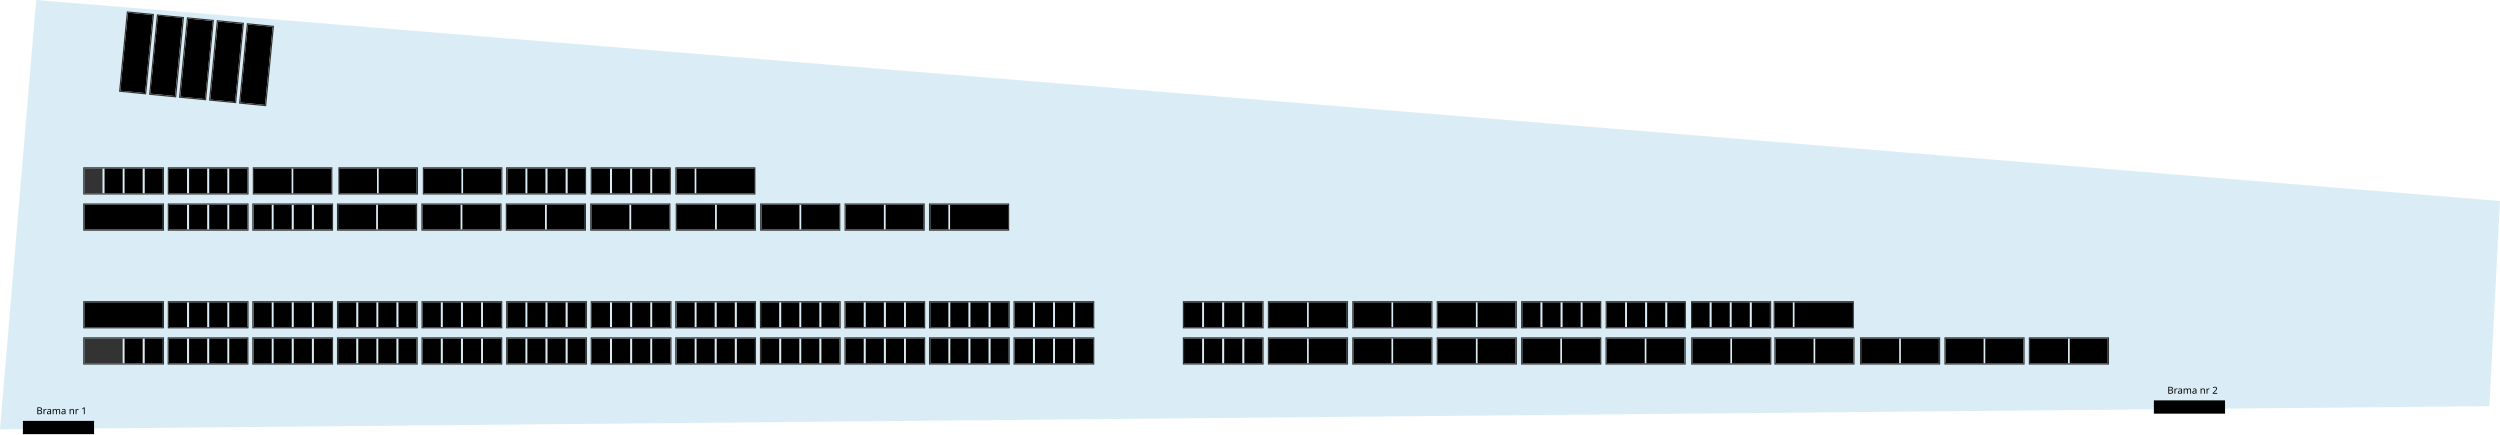
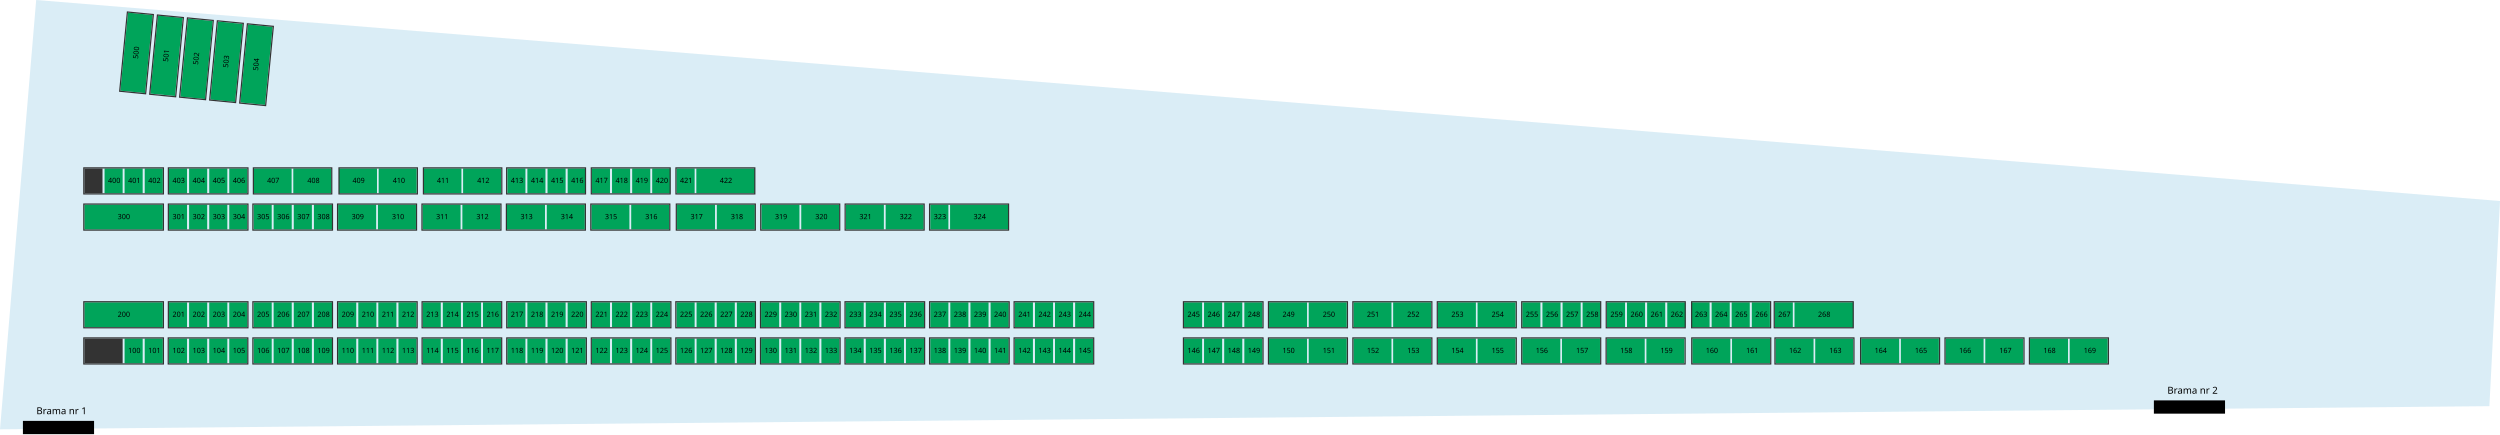
<svg xmlns="http://www.w3.org/2000/svg" version="1.1" id="Warstwa_1" x="0px" y="0px" viewBox="0 0 2073 360" style="enable-background:new 0 0 2073 360;" xml:space="preserve">
  <style type="text/css">
	.st0{fill:#DAEDF6;}

	.st2{font-family:'MyriadPro-Regular';}
	.st3{font-size:8px;}
- 
+ 	.st4{fill:#00a45a;}
	.st5{font-size:6px;}
	.st6{fill:#333333;}
+ 	.st7{fill:#00a45a;}


- 
- 
+ 	.st10{fill:#00a45a;}
</style>
  <polygon id="tło" class="st0" points="30,0 0,356 2064.2,336.8 2073,166.7 " />
  <g id="Brama_1">
    <g>
      <rect x="19" y="349" class="st1" width="59" height="11" />
    </g>
    <text transform="matrix(1 0 0 1 30.1724 343.4627)" class="st2 st3">Brama nr 1</text>
  </g>
  <g id="Brama_2">
    <g>
      <rect x="1786" y="332" class="st1" width="59" height="11" />
    </g>
    <text transform="matrix(1 0 0 1 1797.172 326.4627)" class="st2 st3">Brama nr 2</text>
  </g>
  <g id="kontenery">
    <g id="0100">
      <g id="100" class="storage">
        <rect x="103.3" y="280.7" class="st4" width="15" height="20.6" />
        <text transform="matrix(1 0 0 1 106.2164 292.73)" class="st2 st5">100</text>
      </g>
      <g id="101" class="storage">
        <rect x="120" y="280.7" class="st4" width="15" height="20.6" />
        <text transform="matrix(1 0 0 1 122.8831 292.73)" class="st2 st5">101</text>
      </g>
      <g id="102" class="storage">
        <rect x="140.1" y="280.7" class="st4" width="15" height="20.6" />
        <text transform="matrix(1 0 0 1 143.0194 292.73)" class="st2 st5">102</text>
      </g>
      <g id="103" class="storage">
        <rect x="156.8" y="280.7" class="st4" width="15" height="20.6" />
        <text transform="matrix(1 0 0 1 159.6861 292.73)" class="st2 st5">103</text>
      </g>
      <g id="104" class="storage">
        <rect x="173.5" y="280.7" class="st4" width="15" height="20.6" />
        <text transform="matrix(1 0 0 1 176.3527 292.73)" class="st2 st5">104</text>
      </g>
      <g id="105" class="storage">
        <rect x="190.1" y="280.7" class="st4" width="15" height="20.6" />
        <text transform="matrix(1 0 0 1 193.0194 292.73)" class="st2 st5">105</text>
      </g>
      <g id="106" class="storage">
        <rect x="210.3" y="280.7" class="st4" width="15" height="20.6" />
        <text transform="matrix(1 0 0 1 213.1558 292.73)" class="st2 st5">106</text>
      </g>
      <g id="107" class="storage">
        <rect x="226.9" y="280.7" class="st4" width="15" height="20.6" />
        <text transform="matrix(1 0 0 1 229.8224 292.73)" class="st2 st5">107</text>
      </g>
      <g id="108" class="storage">
        <rect x="243.6" y="280.7" class="st4" width="15" height="20.6" />
        <text transform="matrix(1 0 0 1 246.4891 292.73)" class="st2 st5">108</text>
      </g>
      <g id="109" class="storage">
        <rect x="260.3" y="280.7" class="st4" width="15" height="20.6" />
        <text transform="matrix(1 0 0 1 263.1558 292.73)" class="st2 st5">109</text>
      </g>
      <g id="110" class="storage">
        <rect x="280.4" y="280.7" class="st4" width="15" height="20.6" />
        <text transform="matrix(1 0 0 1 283.2921 292.73)" class="st2 st5">110</text>
      </g>
      <g id="111" class="storage">
        <rect x="297.1" y="280.7" class="st4" width="15" height="20.6" />
        <text transform="matrix(1 0 0 1 299.9588 292.73)" class="st2 st5">111</text>
      </g>
      <g id="112" class="storage">
        <rect x="313.7" y="280.7" class="st4" width="15" height="20.6" />
        <text transform="matrix(1 0 0 1 316.6255 292.73)" class="st2 st5">112</text>
      </g>
      <g id="113" class="storage">
        <rect x="330.4" y="280.7" class="st4" width="15" height="20.6" />
        <text transform="matrix(1 0 0 1 333.2921 292.73)" class="st2 st5">113</text>
      </g>
      <g id="114" class="storage">
        <rect x="350.5" y="280.7" class="st4" width="15" height="20.6" />
        <text transform="matrix(1 0 0 1 353.4285 292.73)" class="st2 st5">114</text>
      </g>
      <g id="115" class="storage">
        <rect x="367.2" y="280.7" class="st4" width="15" height="20.6" />
        <text transform="matrix(1 0 0 1 370.0952 292.73)" class="st2 st5">115</text>
      </g>
      <g id="116" class="storage">
        <rect x="383.9" y="280.7" class="st4" width="15" height="20.6" />
        <text transform="matrix(1 0 0 1 386.7618 292.73)" class="st2 st5">116</text>
      </g>
      <g id="117" class="storage">
        <rect x="400.5" y="280.7" class="st4" width="15" height="20.6" />
        <text transform="matrix(1 0 0 1 403.4285 292.73)" class="st2 st5">117</text>
      </g>
      <g id="118" class="storage">
        <rect x="420.7" y="280.7" class="st4" width="15" height="20.6" />
        <text transform="matrix(1 0 0 1 423.5649 292.73)" class="st2 st5">118</text>
      </g>
      <g id="119" class="storage">
        <rect x="437.3" y="280.7" class="st4" width="15" height="20.6" />
        <text transform="matrix(1 0 0 1 440.2315 292.73)" class="st2 st5">119</text>
      </g>
      <g id="120" class="storage">
        <rect x="454" y="280.7" class="st4" width="15" height="20.6" />
        <text transform="matrix(1 0 0 1 456.8982 292.73)" class="st2 st5">120</text>
      </g>
      <g id="121" class="storage">
        <rect x="470.7" y="280.7" class="st4" width="15" height="20.6" />
        <text transform="matrix(1 0 0 1 473.5649 292.73)" class="st2 st5">121</text>
      </g>
      <g id="122" class="storage">
        <rect x="490.8" y="280.7" class="st4" width="15" height="20.6" />
        <text transform="matrix(1 0 0 1 493.7012 292.73)" class="st2 st5">122</text>
      </g>
      <g id="123" class="storage">
        <rect x="507.5" y="280.7" class="st4" width="15" height="20.6" />
        <text transform="matrix(1 0 0 1 510.3679 292.73)" class="st2 st5">123</text>
      </g>
      <g id="124" class="storage">
        <rect x="524.2" y="280.7" class="st4" width="15" height="20.6" />
        <text transform="matrix(1 0 0 1 527.0345 292.73)" class="st2 st5">124</text>
      </g>
      <g id="125" class="storage">
        <rect x="540.8" y="280.7" class="st4" width="15" height="20.6" />
        <text transform="matrix(1 0 0 1 543.7012 292.73)" class="st2 st5">125</text>
      </g>
      <g id="126" class="storage">
        <rect x="561" y="280.7" class="st4" width="15" height="20.6" />
        <text transform="matrix(1 0 0 1 563.8376 292.73)" class="st2 st5">126</text>
      </g>
      <g id="127" class="storage">
        <rect x="577.6" y="280.7" class="st4" width="15" height="20.6" />
        <text transform="matrix(1 0 0 1 580.5042 292.73)" class="st2 st5">127</text>
      </g>
      <g id="128" class="storage">
        <rect x="594.3" y="280.7" class="st4" width="15" height="20.6" />
        <text transform="matrix(1 0 0 1 597.1709 292.73)" class="st2 st5">128</text>
      </g>
      <g id="129" class="storage">
        <rect x="611" y="280.7" class="st4" width="15" height="20.6" />
        <text transform="matrix(1 0 0 1 613.8376 292.73)" class="st2 st5">129</text>
      </g>
      <g id="130" class="storage">
        <rect x="631.1" y="280.7" class="st4" width="15" height="20.6" />
        <text transform="matrix(1 0 0 1 633.9739 292.73)" class="st2 st5">130</text>
      </g>
      <g id="131" class="storage">
        <rect x="647.8" y="280.7" class="st4" width="15" height="20.6" />
        <text transform="matrix(1 0 0 1 650.6406 292.73)" class="st2 st5">131</text>
      </g>
      <g id="132" class="storage">
        <rect x="664.4" y="280.7" class="st4" width="15" height="20.6" />
        <text transform="matrix(1 0 0 1 667.3073 292.73)" class="st2 st5">132</text>
      </g>
      <g id="133" class="storage">
        <rect x="681.1" y="280.7" class="st4" width="15" height="20.6" />
        <text transform="matrix(1 0 0 1 683.9739 292.73)" class="st2 st5">133</text>
      </g>
      <g id="134" class="storage">
        <rect x="701.2" y="280.7" class="st4" width="15" height="20.6" />
        <text transform="matrix(1 0 0 1 704.1104 292.73)" class="st2 st5">134</text>
      </g>
      <g id="135" class="storage">
        <rect x="717.9" y="280.7" class="st4" width="15" height="20.6" />
        <text transform="matrix(1 0 0 1 720.777 292.73)" class="st2 st5">135</text>
      </g>
      <g id="136" class="storage">
        <rect x="734.6" y="280.7" class="st4" width="15" height="20.6" />
        <text transform="matrix(1 0 0 1 737.4437 292.73)" class="st2 st5">136</text>
      </g>
      <g id="137" class="storage">
        <rect x="751.2" y="280.7" class="st4" width="15" height="20.6" />
        <text transform="matrix(1 0 0 1 754.1104 292.73)" class="st2 st5">137</text>
      </g>
      <g id="138" class="storage">
        <rect x="771.4" y="280.7" class="st4" width="15" height="20.6" />
        <text transform="matrix(1 0 0 1 774.2466 292.73)" class="st2 st5">138</text>
      </g>
      <g id="139" class="storage">
        <rect x="788" y="280.7" class="st4" width="15" height="20.6" />
        <text transform="matrix(1 0 0 1 790.9133 292.73)" class="st2 st5">139</text>
      </g>
      <g id="140" class="storage">
        <rect x="804.7" y="280.7" class="st4" width="15" height="20.6" />
        <text transform="matrix(1 0 0 1 807.58 292.73)" class="st2 st5">140</text>
      </g>
      <g id="141" class="storage">
        <rect x="821.4" y="280.7" class="st4" width="15" height="20.6" />
        <text transform="matrix(1 0 0 1 824.2466 292.73)" class="st2 st5">141</text>
      </g>
      <g id="142" class="storage">
        <rect x="841.5" y="280.7" class="st4" width="15" height="20.6" />
        <text transform="matrix(1 0 0 1 844.3831 292.73)" class="st2 st5">142</text>
      </g>
      <g id="143" class="storage">
        <rect x="858.2" y="280.7" class="st4" width="15" height="20.6" />
        <text transform="matrix(1 0 0 1 861.0497 292.73)" class="st2 st5">143</text>
      </g>
      <g id="144" class="storage">
        <rect x="874.8" y="280.7" class="st4" width="15" height="20.6" />
        <text transform="matrix(1 0 0 1 877.7164 292.73)" class="st2 st5">144</text>
      </g>
      <g id="145" class="storage">
        <rect x="891.5" y="280.7" class="st4" width="15" height="20.6" />
        <text transform="matrix(1 0 0 1 894.3831 292.73)" class="st2 st5">145</text>
      </g>
      <g id="146" class="storage">
        <rect x="981.8" y="280.7" class="st4" width="15" height="20.6" />
        <text transform="matrix(1 0 0 1 984.6558 292.73)" class="st2 st5">146</text>
      </g>
      <g id="147" class="storage">
        <rect x="998.4" y="280.7" class="st4" width="15" height="20.6" />
        <text transform="matrix(1 0 0 1 1001.322 292.73)" class="st2 st5">147</text>
      </g>
      <g id="148" class="storage">
        <rect x="1015.1" y="280.7" class="st4" width="15" height="20.6" />
        <text transform="matrix(1 0 0 1 1017.989 292.73)" class="st2 st5">148</text>
      </g>
      <g id="149" class="storage">
        <rect x="1031.8" y="280.7" class="st4" width="15" height="20.6" />
        <text transform="matrix(1 0 0 1 1034.656 292.73)" class="st2 st5">149</text>
      </g>
      <g id="150" class="storage">
        <rect x="1052.3" y="280.7" class="st4" width="31.5" height="20.6" />
        <text transform="matrix(0.9816 0 0 1 1063.468 292.7305)" class="st2 st5">150</text>
      </g>
      <g id="151" class="storage">
        <rect x="1085.2" y="280.7" class="st4" width="31.5" height="20.6" />
        <text transform="matrix(0.9872 0 0 1 1096.846 292.7305)" class="st2 st5">151</text>
      </g>
      <g id="152" class="storage">
        <rect x="1122.3" y="280.7" class="st4" width="31.5" height="20.6" />
        <text transform="matrix(0.9816 0 0 1 1133.468 292.7305)" class="st2 st5">152</text>
      </g>
      <g id="153" class="storage">
        <rect x="1155.2" y="280.7" class="st4" width="31.5" height="20.6" />
        <text transform="matrix(0.9872 0 0 1 1166.846 292.7305)" class="st2 st5">153</text>
      </g>
      <g id="154" class="storage">
        <rect x="1192.3" y="280.7" class="st4" width="31.5" height="20.6" />
        <text transform="matrix(0.9816 0 0 1 1203.468 292.7305)" class="st2 st5">154</text>
      </g>
      <g id="155" class="storage">
        <rect x="1225.2" y="280.7" class="st4" width="31.5" height="20.6" />
        <text transform="matrix(0.9872 0 0 1 1236.846 292.7305)" class="st2 st5">155</text>
      </g>
      <g id="156" class="storage">
        <rect x="1262.3" y="280.7" class="st4" width="31.5" height="20.6" />
        <text transform="matrix(0.9816 0 0 1 1273.468 292.7305)" class="st2 st5">156</text>
      </g>
      <g id="157" class="storage">
        <rect x="1295.2" y="280.7" class="st4" width="31.5" height="20.6" />
        <text transform="matrix(0.9872 0 0 1 1306.846 292.7305)" class="st2 st5">157</text>
      </g>
      <g id="158" class="storage">
        <rect x="1332.3" y="280.7" class="st4" width="31.5" height="20.6" />
        <text transform="matrix(0.9816 0 0 1 1343.468 292.7305)" class="st2 st5">158</text>
      </g>
      <g id="159" class="storage">
        <rect x="1365.2" y="280.7" class="st4" width="31.5" height="20.6" />
        <text transform="matrix(0.9872 0 0 1 1376.846 292.7305)" class="st2 st5">159</text>
      </g>
      <g id="160" class="storage">
        <rect x="1403.3" y="280.7" class="st4" width="31.5" height="20.6" />
        <text transform="matrix(0.9816 0 0 1 1414.468 292.7305)" class="st2 st5">160</text>
      </g>
      <g id="161" class="storage">
        <rect x="1436.2" y="280.7" class="st4" width="31.5" height="20.6" />
        <text transform="matrix(0.9872 0 0 1 1447.846 292.7305)" class="st2 st5">161</text>
      </g>
      <g id="162" class="storage">
        <rect x="1472.3" y="280.7" class="st4" width="31.5" height="20.6" />
        <text transform="matrix(0.9816 0 0 1 1483.468 292.7305)" class="st2 st5">162</text>
      </g>
      <g id="163" class="storage">
        <rect x="1505.2" y="280.7" class="st4" width="31.5" height="20.6" />
        <text transform="matrix(0.9872 0 0 1 1516.846 292.7305)" class="st2 st5">163</text>
      </g>
      <g id="164" class="storage">
        <rect x="1543.3" y="280.7" class="st4" width="31.5" height="20.6" />
        <text transform="matrix(0.9816 0 0 1 1554.468 292.7305)" class="st2 st5">164</text>
      </g>
      <g id="165" class="storage">
        <rect x="1576.2" y="280.7" class="st4" width="31.5" height="20.6" />
        <text transform="matrix(0.9872 0 0 1 1587.846 292.7305)" class="st2 st5">165</text>
      </g>
      <g id="166" class="storage">
        <rect x="1613.3" y="280.7" class="st4" width="31.5" height="20.6" />
        <text transform="matrix(0.9816 0 0 1 1624.468 292.7305)" class="st2 st5">166</text>
      </g>
      <g id="167" class="storage">
        <rect x="1646.2" y="280.7" class="st4" width="31.5" height="20.6" />
        <text transform="matrix(0.9872 0 0 1 1657.846 292.7305)" class="st2 st5">167</text>
      </g>
      <g id="168" class="storage">
        <rect x="1683.3" y="280.7" class="st4" width="31.5" height="20.6" />
        <text transform="matrix(0.9816 0 0 1 1694.468 292.7305)" class="st2 st5">168</text>
      </g>
      <g id="169" class="storage">
        <rect x="1716.2" y="280.7" class="st4" width="31.5" height="20.6" />
        <text transform="matrix(0.9872 0 0 1 1727.846 292.7305)" class="st2 st5">169</text>
      </g>
      <g id="SERWIS_100">
        <rect x="70" y="280.7" class="st6" width="31.7" height="20.6" />
      </g>
    </g>
    <g id="0200">
      <g id="200" class="storage">
        <rect x="70" y="250.7" class="st4" width="65" height="20.6" />
        <text transform="matrix(1 0 0 1 97.5497 262.73)" class="st2 st5">200</text>
      </g>
      <g id="201" class="storage">
        <rect x="140.1" y="250.7" class="st4" width="15" height="20.6" />
        <text transform="matrix(1 0 0 1 143.0194 262.73)" class="st2 st5">201</text>
      </g>
      <g id="202" class="storage">
        <rect x="156.8" y="250.7" class="st4" width="15" height="20.6" />
        <text transform="matrix(1 0 0 1 159.6861 262.73)" class="st2 st5">202</text>
      </g>
      <g id="203" class="storage">
        <rect x="173.5" y="250.7" class="st4" width="15" height="20.6" />
        <text transform="matrix(1 0 0 1 176.3527 262.73)" class="st2 st5">203</text>
      </g>
      <g id="204" class="storage">
        <rect x="190.1" y="250.7" class="st4" width="15" height="20.6" />
        <text transform="matrix(1 0 0 1 193.0194 262.73)" class="st2 st5">204</text>
      </g>
      <g id="205" class="storage">
        <rect x="210.3" y="250.7" class="st4" width="15" height="20.6" />
        <text transform="matrix(1 0 0 1 213.1558 262.73)" class="st2 st5">205</text>
      </g>
      <g id="206" class="storage">
        <rect x="226.9" y="250.7" class="st4" width="15" height="20.6" />
        <text transform="matrix(1 0 0 1 229.8224 262.73)" class="st2 st5">206</text>
      </g>
      <g id="207" class="storage">
        <rect x="243.6" y="250.7" class="st4" width="15" height="20.6" />
        <text transform="matrix(1 0 0 1 246.4891 262.73)" class="st2 st5">207</text>
      </g>
      <g id="208" class="storage">
        <rect x="260.3" y="250.7" class="st4" width="15" height="20.6" />
        <text transform="matrix(1 0 0 1 263.1558 262.73)" class="st2 st5">208</text>
      </g>
      <g id="209" class="storage">
        <rect x="280.4" y="250.7" class="st4" width="15" height="20.6" />
        <text transform="matrix(1 0 0 1 283.2921 262.73)" class="st2 st5">209</text>
      </g>
      <g id="210" class="storage">
        <rect x="297.1" y="250.7" class="st4" width="15" height="20.6" />
        <text transform="matrix(1 0 0 1 299.9588 262.73)" class="st2 st5">210</text>
      </g>
      <g id="211" class="storage">
        <rect x="313.7" y="250.7" class="st4" width="15" height="20.6" />
        <text transform="matrix(1 0 0 1 316.6255 262.73)" class="st2 st5">211</text>
      </g>
      <g id="212" class="storage">
        <rect x="330.4" y="250.7" class="st4" width="15" height="20.6" />
        <text transform="matrix(1 0 0 1 333.2921 262.73)" class="st2 st5">212</text>
      </g>
      <g id="213" class="storage">
        <rect x="350.5" y="250.7" class="st4" width="15" height="20.6" />
        <text transform="matrix(1 0 0 1 353.4285 262.73)" class="st2 st5">213</text>
      </g>
      <g id="214" class="storage">
        <rect x="367.2" y="250.7" class="st4" width="15" height="20.6" />
        <text transform="matrix(1 0 0 1 370.0952 262.73)" class="st2 st5">214</text>
      </g>
      <g id="215" class="storage">
        <rect x="383.9" y="250.7" class="st4" width="15" height="20.6" />
        <text transform="matrix(1 0 0 1 386.7618 262.73)" class="st2 st5">215</text>
      </g>
      <g id="216" class="storage">
        <rect x="400.5" y="250.7" class="st4" width="15" height="20.6" />
        <text transform="matrix(1 0 0 1 403.4285 262.73)" class="st2 st5">216</text>
      </g>
      <g id="217" class="storage">
        <rect x="420.7" y="250.7" class="st4" width="15" height="20.6" />
        <text transform="matrix(1 0 0 1 423.5649 262.73)" class="st2 st5">217</text>
      </g>
      <g id="218" class="storage">
        <rect x="437.3" y="250.7" class="st4" width="15" height="20.6" />
        <text transform="matrix(1 0 0 1 440.2315 262.73)" class="st2 st5">218</text>
      </g>
      <g id="219" class="storage">
        <rect x="454" y="250.7" class="st4" width="15" height="20.6" />
        <text transform="matrix(1 0 0 1 456.8982 262.73)" class="st2 st5">219</text>
      </g>
      <g id="220" class="storage">
        <rect x="470.7" y="250.7" class="st4" width="15" height="20.6" />
        <text transform="matrix(1 0 0 1 473.5649 262.73)" class="st2 st5">220</text>
      </g>
      <g id="221" class="storage">
        <rect x="490.8" y="250.7" class="st4" width="15" height="20.6" />
        <text transform="matrix(1 0 0 1 493.7012 262.73)" class="st2 st5">221</text>
      </g>
      <g id="222" class="storage">
        <rect x="507.5" y="250.7" class="st4" width="15" height="20.6" />
        <text transform="matrix(1 0 0 1 510.3679 262.73)" class="st2 st5">222</text>
      </g>
      <g id="223" class="storage">
        <rect x="524.2" y="250.7" class="st4" width="15" height="20.6" />
        <text transform="matrix(1 0 0 1 527.0345 262.73)" class="st2 st5">223</text>
      </g>
      <g id="224" class="storage">
        <rect x="540.8" y="250.7" class="st4" width="15" height="20.6" />
        <text transform="matrix(1 0 0 1 543.7012 262.73)" class="st2 st5">224</text>
      </g>
      <g id="225" class="storage">
        <rect x="561" y="250.7" class="st4" width="15" height="20.6" />
        <text transform="matrix(1 0 0 1 563.8376 262.73)" class="st2 st5">225</text>
      </g>
      <g id="226" class="storage">
        <rect x="577.6" y="250.7" class="st4" width="15" height="20.6" />
        <text transform="matrix(1 0 0 1 580.5042 262.73)" class="st2 st5">226</text>
      </g>
      <g id="227" class="storage">
        <rect x="594.3" y="250.7" class="st4" width="15" height="20.6" />
        <text transform="matrix(1 0 0 1 597.1709 262.73)" class="st2 st5">227</text>
      </g>
      <g id="228" class="storage">
        <rect x="611" y="250.7" class="st4" width="15" height="20.6" />
        <text transform="matrix(1 0 0 1 613.8376 262.73)" class="st2 st5">228</text>
      </g>
      <g id="229" class="storage">
        <rect x="631.1" y="250.7" class="st4" width="15" height="20.6" />
        <text transform="matrix(1 0 0 1 633.9739 262.73)" class="st2 st5">229</text>
      </g>
      <g id="230" class="storage">
        <rect x="647.8" y="250.7" class="st4" width="15" height="20.6" />
        <text transform="matrix(1 0 0 1 650.6406 262.73)" class="st2 st5">230</text>
      </g>
      <g id="231" class="storage">
        <rect x="664.4" y="250.7" class="st4" width="15" height="20.6" />
        <text transform="matrix(1 0 0 1 667.3073 262.73)" class="st2 st5">231</text>
      </g>
      <g id="232" class="storage">
        <rect x="681.1" y="250.7" class="st4" width="15" height="20.6" />
        <text transform="matrix(1 0 0 1 683.9739 262.73)" class="st2 st5">232</text>
      </g>
      <g id="233" class="storage">
        <rect x="701.2" y="250.7" class="st4" width="15" height="20.6" />
        <text transform="matrix(1 0 0 1 704.1104 262.73)" class="st2 st5">233</text>
      </g>
      <g id="234" class="storage">
        <rect x="717.9" y="250.7" class="st4" width="15" height="20.6" />
        <text transform="matrix(1 0 0 1 720.777 262.73)" class="st2 st5">234</text>
      </g>
      <g id="235" class="storage">
        <rect x="734.6" y="250.7" class="st4" width="15" height="20.6" />
        <text transform="matrix(1 0 0 1 737.4437 262.73)" class="st2 st5">235</text>
      </g>
      <g id="236" class="storage">
        <rect x="751.2" y="250.7" class="st4" width="15" height="20.6" />
        <text transform="matrix(1 0 0 1 754.1104 262.73)" class="st2 st5">236</text>
      </g>
      <g id="237" class="storage">
        <rect x="771.4" y="250.7" class="st4" width="15" height="20.6" />
        <text transform="matrix(1 0 0 1 774.2466 262.73)" class="st2 st5">237</text>
      </g>
      <g id="238" class="storage">
        <rect x="788" y="250.7" class="st4" width="15" height="20.6" />
        <text transform="matrix(1 0 0 1 790.9133 262.73)" class="st2 st5">238</text>
      </g>
      <g id="239" class="storage">
        <rect x="804.7" y="250.7" class="st4" width="15" height="20.6" />
        <text transform="matrix(1 0 0 1 807.58 262.73)" class="st2 st5">239</text>
      </g>
      <g id="240" class="storage">
        <rect x="821.4" y="250.7" class="st4" width="15" height="20.6" />
        <text transform="matrix(1 0 0 1 824.2466 262.73)" class="st2 st5">240</text>
      </g>
      <g id="241" class="storage">
        <rect x="841.5" y="250.7" class="st4" width="15" height="20.6" />
        <text transform="matrix(1 0 0 1 844.3831 262.73)" class="st2 st5">241</text>
      </g>
      <g id="242" class="storage">
        <rect x="858.2" y="250.7" class="st4" width="15" height="20.6" />
        <text transform="matrix(1 0 0 1 861.0497 262.73)" class="st2 st5">242</text>
      </g>
      <g id="243" class="storage">
        <rect x="874.8" y="250.7" class="st4" width="15" height="20.6" />
        <text transform="matrix(1 0 0 1 877.7164 262.73)" class="st2 st5">243</text>
      </g>
      <g id="244" class="storage">
        <rect x="891.5" y="250.7" class="st4" width="15" height="20.6" />
        <text transform="matrix(1 0 0 1 894.3831 262.73)" class="st2 st5">244</text>
      </g>
      <g id="245" class="storage">
        <rect x="981.8" y="250.7" class="st4" width="15" height="20.6" />
        <text transform="matrix(1 0 0 1 984.6558 262.73)" class="st2 st5">245</text>
      </g>
      <g id="246" class="storage">
        <rect x="998.4" y="250.7" class="st4" width="15" height="20.6" />
        <text transform="matrix(1 0 0 1 1001.322 262.73)" class="st2 st5">246</text>
      </g>
      <g id="247" class="storage">
        <rect x="1015.1" y="250.7" class="st4" width="15" height="20.6" />
        <text transform="matrix(1 0 0 1 1017.989 262.73)" class="st2 st5">247</text>
      </g>
      <g id="248" class="storage">
        <rect x="1031.8" y="250.7" class="st4" width="15" height="20.6" />
        <text transform="matrix(1 0 0 1 1034.656 262.73)" class="st2 st5">248</text>
      </g>
      <g id="249" class="storage">
        <rect x="1052.3" y="250.7" class="st4" width="31.5" height="20.6" />
        <text transform="matrix(0.9816 0 0 1 1063.468 262.7305)" class="st2 st5">249</text>
      </g>
      <g id="250" class="storage">
        <rect x="1085.2" y="250.7" class="st4" width="31.5" height="20.6" />
        <text transform="matrix(0.9872 0 0 1 1096.846 262.7305)" class="st2 st5">250</text>
      </g>
      <g id="251" class="storage">
        <rect x="1122.3" y="250.7" class="st4" width="31.5" height="20.6" />
        <text transform="matrix(0.9816 0 0 1 1133.468 262.7305)" class="st2 st5">251</text>
      </g>
      <g id="252" class="storage">
        <rect x="1155.2" y="250.7" class="st4" width="31.5" height="20.6" />
        <text transform="matrix(0.9872 0 0 1 1166.846 262.7305)" class="st2 st5">252</text>
      </g>
      <g id="253" class="storage">
        <rect x="1192.3" y="250.7" class="st4" width="31.5" height="20.6" />
        <text transform="matrix(0.9816 0 0 1 1203.468 262.7305)" class="st2 st5">253</text>
      </g>
      <g id="254" class="storage">
        <rect x="1225.2" y="250.7" class="st4" width="31.5" height="20.6" />
        <text transform="matrix(0.9872 0 0 1 1236.846 262.7305)" class="st2 st5">254</text>
      </g>
      <g id="255" class="storage">
        <rect x="1262.3" y="250.7" class="st4" width="15" height="20.6" />
        <text transform="matrix(1 0 0 1 1265.201 262.73)" class="st2 st5">255</text>
      </g>
      <g id="256" class="storage">
        <rect x="1279" y="250.7" class="st4" width="15" height="20.6" />
        <text transform="matrix(1 0 0 1 1281.868 262.73)" class="st2 st5">256</text>
      </g>
      <g id="257" class="storage">
        <rect x="1295.7" y="250.7" class="st4" width="15" height="20.6" />
        <text transform="matrix(1 0 0 1 1298.534 262.73)" class="st2 st5">257</text>
      </g>
      <g id="258" class="storage">
        <rect x="1312.3" y="250.7" class="st4" width="15" height="20.6" />
        <text transform="matrix(1 0 0 1 1315.201 262.73)" class="st2 st5">258</text>
      </g>
      <g id="259" class="storage">
        <rect x="1332.5" y="250.7" class="st4" width="15" height="20.6" />
        <text transform="matrix(1 0 0 1 1335.338 262.73)" class="st2 st5">259</text>
      </g>
      <g id="260" class="storage">
        <rect x="1349.1" y="250.7" class="st4" width="15" height="20.6" />
        <text transform="matrix(1 0 0 1 1352.004 262.73)" class="st2 st5">260</text>
      </g>
      <g id="261" class="storage">
        <rect x="1365.8" y="250.7" class="st4" width="15" height="20.6" />
        <text transform="matrix(1 0 0 1 1368.671 262.73)" class="st2 st5">261</text>
      </g>
      <g id="262" class="storage">
        <rect x="1382.5" y="250.7" class="st4" width="15" height="20.6" />
        <text transform="matrix(1 0 0 1 1385.338 262.73)" class="st2 st5">262</text>
      </g>
      <g id="263" class="storage">
        <rect x="1402.6" y="250.7" class="st4" width="15" height="20.6" />
        <text transform="matrix(1 0 0 1 1405.474 262.73)" class="st2 st5">263</text>
      </g>
      <g id="264" class="storage">
        <rect x="1419.3" y="250.7" class="st4" width="15" height="20.6" />
        <text transform="matrix(1 0 0 1 1422.141 262.73)" class="st2 st5">264</text>
      </g>
      <g id="265" class="storage">
        <rect x="1435.9" y="250.7" class="st4" width="15" height="20.6" />
        <text transform="matrix(1 0 0 1 1438.807 262.73)" class="st2 st5">265</text>
      </g>
      <g id="266" class="storage">
        <rect x="1452.6" y="250.7" class="st4" width="15" height="20.6" />
        <text transform="matrix(1 0 0 1 1455.474 262.73)" class="st2 st5">266</text>
      </g>
      <g id="267" class="storage">
        <rect x="1471.6" y="250.7" class="st4" width="15" height="20.6" />
        <text transform="matrix(1 0 0 1 1474.474 262.73)" class="st2 st5">267</text>
      </g>
      <g id="268" class="storage">
        <rect x="1488" y="250.7" class="st4" width="48.6" height="20.6" />
        <text transform="matrix(1 0 0 1 1507.474 262.73)" class="st2 st5">268</text>
      </g>
    </g>
    <g id="0300">
      <g id="300" class="storage">
        <rect x="70" y="169.7" class="st7" width="65" height="20.6" />
        <text transform="matrix(1 0 0 1 97.5497 181.73)" class="st2 st5">300</text>
      </g>
      <g id="301" class="storage">
-         <rect x="140.1" y="169.7" class="st8" width="15" height="20.6" />
+         <rect x="140.1" y="169.7" class="st7" width="15" height="20.6" />
        <text transform="matrix(1 0 0 1 143.0194 181.73)" class="st2 st5">301</text>
      </g>
      <g id="302" class="storage">
-         <rect x="156.8" y="169.7" class="st8" width="15" height="20.6" />
+         <rect x="156.8" y="169.7" class="st7" width="15" height="20.6" />
        <text transform="matrix(1 0 0 1 159.6861 181.73)" class="st2 st5">302</text>
      </g>
      <g id="303" class="storage">
-         <rect x="173.5" y="169.7" class="st9" width="15" height="20.6" />
+         <rect x="173.5" y="169.7" class="st7" width="15" height="20.6" />
        <text transform="matrix(1 0 0 1 176.3527 181.73)" class="st2 st5">303</text>
      </g>
      <g id="304" class="storage">
        <rect x="190.1" y="169.7" class="st7" width="15" height="20.6" />
        <text transform="matrix(1 0 0 1 193.0194 181.73)" class="st2 st5">304</text>
      </g>
      <g id="305" class="storage">
        <rect x="210.3" y="169.7" class="st7" width="15" height="20.6" />
        <text transform="matrix(1 0 0 1 213.1558 181.73)" class="st2 st5">305</text>
      </g>
      <g id="306" class="storage">
-         <rect x="226.9" y="169.7" class="st1" width="15" height="20.6" />
+         <rect x="226.9" y="169.7" class="st7" width="15" height="20.6" />
        <text transform="matrix(1 0 0 1 229.8224 181.73)" class="st2 st5">306</text>
      </g>
      <g id="307" class="storage">
        <rect x="243.6" y="169.7" class="st7" width="15" height="20.6" />
        <text transform="matrix(1 0 0 1 246.4891 181.73)" class="st2 st5">307</text>
      </g>
      <g id="308" class="storage">
        <rect x="260.3" y="169.7" class="st7" width="15" height="20.6" />
        <text transform="matrix(1 0 0 1 263.1558 181.73)" class="st2 st5">308</text>
      </g>
      <g id="309" class="storage">
        <rect x="280.4" y="169.7" class="st7" width="31.5" height="20.6" />
        <text transform="matrix(0.9816 0 0 1 291.6274 181.7305)" class="st2 st5">309</text>
      </g>
      <g id="310" class="storage">
        <rect x="313.4" y="169.7" class="st4" width="31.5" height="20.6" />
        <text transform="matrix(0.9872 0 0 1 325.0048 181.7305)" class="st2 st5">310</text>
      </g>
      <g id="311" class="storage">
        <rect x="350.4" y="169.7" class="st4" width="31.5" height="20.6" />
        <text transform="matrix(0.9816 0 0 1 361.6274 181.7305)" class="st2 st5">311</text>
      </g>
      <g id="312" class="storage">
        <rect x="383.4" y="169.7" class="st4" width="31.5" height="20.6" />
        <text transform="matrix(0.9872 0 0 1 395.0048 181.7305)" class="st2 st5">312</text>
      </g>
      <g id="313" class="storage">
        <rect x="420.4" y="169.7" class="st4" width="31.5" height="20.6" />
        <text transform="matrix(0.9816 0 0 1 431.6274 181.7305)" class="st2 st5">313</text>
      </g>
      <g id="314" class="storage">
        <rect x="453.4" y="169.7" class="st4" width="31.5" height="20.6" />
        <text transform="matrix(0.9872 0 0 1 465.0048 181.7305)" class="st2 st5">314</text>
      </g>
      <g id="315" class="storage">
        <rect x="490.4" y="169.7" class="st4" width="31.5" height="20.6" />
        <text transform="matrix(0.9816 0 0 1 501.6274 181.7305)" class="st2 st5">315</text>
      </g>
      <g id="316" class="storage">
        <rect x="523.4" y="169.7" class="st4" width="31.5" height="20.6" />
        <text transform="matrix(0.9872 0 0 1 535.0048 181.7305)" class="st2 st5">316</text>
      </g>
      <g id="317" class="storage">
        <rect x="561.4" y="169.7" class="st4" width="31.5" height="20.6" />
        <text transform="matrix(0.9816 0 0 1 572.6274 181.7305)" class="st2 st5">317</text>
      </g>
      <g id="318" class="storage">
        <rect x="594.4" y="169.7" class="st4" width="31.5" height="20.6" />
        <text transform="matrix(0.9872 0 0 1 606.0048 181.7305)" class="st2 st5">318</text>
      </g>
      <g id="319" class="storage">
        <rect x="631.4" y="169.7" class="st4" width="31.5" height="20.6" />
        <text transform="matrix(0.9816 0 0 1 642.6274 181.7305)" class="st2 st5">319</text>
      </g>
      <g id="320" class="storage">
        <rect x="664.4" y="169.7" class="st4" width="31.5" height="20.6" />
        <text transform="matrix(0.9872 0 0 1 676.0048 181.7305)" class="st2 st5">320</text>
      </g>
      <g id="321" class="storage">
        <rect x="701.4" y="169.7" class="st4" width="31.5" height="20.6" />
        <text transform="matrix(0.9816 0 0 1 712.6274 181.7305)" class="st2 st5">321</text>
      </g>
      <g id="322" class="storage">
        <rect x="734.4" y="169.7" class="st4" width="31.5" height="20.6" />
        <text transform="matrix(0.9872 0 0 1 746.0048 181.7305)" class="st2 st5">322</text>
      </g>
      <g id="323" class="storage">
        <rect x="771.4" y="169.7" class="st4" width="15" height="20.6" />
        <text transform="matrix(1 0 0 1 774.2467 181.73)" class="st2 st5">323</text>
      </g>
      <g id="324" class="storage">
        <rect x="787.8" y="169.7" class="st4" width="48.6" height="20.6" />
        <text transform="matrix(1 0 0 1 807.2467 181.73)" class="st2 st5">324</text>
      </g>
    </g>
    <g id="0400">
      <g>
        <rect x="70" y="139.7" class="st6" width="15" height="20.6" />
      </g>
      <g id="400" class="storage">
-         <rect x="86.7" y="139.7" class="st8" width="15" height="20.6" />
+         <rect x="86.7" y="139.7" class="st7" width="15" height="20.6" />
        <text transform="matrix(1 0 0 1 89.5497 151.73)" class="st2 st5">400</text>
      </g>
      <g id="401" class="storage">
-         <rect x="103.3" y="139.7" class="st8" width="15" height="20.6" />
+         <rect x="103.3" y="139.7" class="st7" width="15" height="20.6" />
        <text transform="matrix(1 0 0 1 106.2164 151.73)" class="st2 st5">401</text>
      </g>
      <g id="402" class="storage">
-         <rect x="120" y="139.7" class="st9" width="15" height="20.6" />
+         <rect x="120" y="139.7" class="st7" width="15" height="20.6" />
        <text transform="matrix(1 0 0 1 122.8831 151.73)" class="st2 st5">402</text>
      </g>
      <g id="403" class="storage">
        <rect x="140.1" y="139.7" class="st7" width="15" height="20.6" />
        <text transform="matrix(1 0 0 1 143.0194 151.73)" class="st2 st5">403</text>
      </g>
      <g id="404" class="storage">
        <rect x="156.8" y="139.7" class="st7" width="15" height="20.6" />
        <text transform="matrix(1 0 0 1 159.6861 151.73)" class="st2 st5">404</text>
      </g>
      <g id="405" class="storage">
-         <rect x="173.5" y="139.7" class="st8" width="15" height="20.6" />
+         <rect x="173.5" y="139.7" class="st7" width="15" height="20.6" />
        <text transform="matrix(1 0 0 1 176.3527 151.73)" class="st2 st5">405</text>
      </g>
      <g id="406" class="storage">
-         <rect x="190.1" y="139.7" class="st8" width="15" height="20.6" />
+         <rect x="190.1" y="139.7" class="st7" width="15" height="20.6" />
        <text transform="matrix(1 0 0 1 193.0194 151.73)" class="st2 st5">406</text>
      </g>
      <g id="407" class="storage">
-         <rect x="210.3" y="139.7" class="st10" width="31.5" height="20.6" />
+         <rect x="210.3" y="139.7" class="st7" width="31.5" height="20.6" />
        <text transform="matrix(0.9816 0 0 1 221.491 151.7404)" class="st2 st5">407</text>
      </g>
      <g id="408" class="storage">
        <rect x="243.2" y="139.7" class="st7" width="31.5" height="20.6" />
        <text transform="matrix(0.9872 0 0 1 254.8685 151.7404)" class="st2 st5">408</text>
      </g>
      <g id="409" class="storage">
        <rect x="281.1" y="139.7" class="st7" width="31.5" height="20.6" />
        <text transform="matrix(0.9816 0 0 1 292.3091 151.7305)" class="st2 st5">409</text>
      </g>
      <g id="410" class="storage">
        <rect x="314" y="139.7" class="st4" width="31.5" height="20.6" />
        <text transform="matrix(0.9872 0 0 1 325.6866 151.7305)" class="st2 st5">410</text>
      </g>
      <g id="411" class="storage">
        <rect x="351.1" y="139.7" class="st4" width="31.5" height="20.6" />
        <text transform="matrix(0.9816 0 0 1 362.3091 151.7305)" class="st2 st5">411</text>
      </g>
      <g id="412" class="storage">
        <rect x="384" y="139.7" class="st4" width="31.5" height="20.6" />
        <text transform="matrix(0.9872 0 0 1 395.6866 151.7305)" class="st2 st5">412</text>
      </g>
      <g id="413" class="storage">
        <rect x="420.7" y="139.7" class="st4" width="15" height="20.6" />
        <text transform="matrix(1 0 0 1 423.5649 151.73)" class="st2 st5">413</text>
      </g>
      <g id="414" class="storage">
        <rect x="437.3" y="139.7" class="st4" width="15" height="20.6" />
        <text transform="matrix(1 0 0 1 440.2315 151.73)" class="st2 st5">414</text>
      </g>
      <g id="415" class="storage">
        <rect x="454" y="139.7" class="st4" width="15" height="20.6" />
        <text transform="matrix(1 0 0 1 456.8982 151.73)" class="st2 st5">415</text>
      </g>
      <g id="416" class="storage">
        <rect x="470.7" y="139.7" class="st4" width="15" height="20.6" />
        <text transform="matrix(1 0 0 1 473.5649 151.73)" class="st2 st5">416</text>
      </g>
      <g id="417" class="storage">
        <rect x="490.8" y="139.7" class="st4" width="15" height="20.6" />
        <text transform="matrix(1 0 0 1 493.7012 151.73)" class="st2 st5">417</text>
      </g>
      <g id="418" class="storage">
        <rect x="507.5" y="139.7" class="st4" width="15" height="20.6" />
        <text transform="matrix(1 0 0 1 510.3679 151.73)" class="st2 st5">418</text>
      </g>
      <g id="419" class="storage">
        <rect x="524.2" y="139.7" class="st4" width="15" height="20.6" />
        <text transform="matrix(1 0 0 1 527.0345 151.73)" class="st2 st5">419</text>
      </g>
      <g id="420" class="storage">
        <rect x="540.8" y="139.7" class="st4" width="15" height="20.6" />
        <text transform="matrix(1 0 0 1 543.7012 151.73)" class="st2 st5">420</text>
      </g>
      <g id="421" class="storage">
        <rect x="561" y="139.7" class="st4" width="15" height="20.6" />
        <text transform="matrix(1 0 0 1 563.8376 151.73)" class="st2 st5">421</text>
      </g>
      <g id="422" class="storage">
        <rect x="577.4" y="139.7" class="st4" width="48.6" height="20.6" />
        <text transform="matrix(1 0 0 1 596.8376 151.73)" class="st2 st5">422</text>
      </g>
    </g>
    <g id="0500">
      <g id="500" class="storage">
        <rect x="80.7" y="33.6" transform="matrix(9.761983e-02 -0.9952 0.9952 9.761983e-02 58.4727 152.2162)" class="st7" width="65" height="20.6" />
        <text transform="matrix(9.761983e-02 -0.9952 0.9952 9.761983e-02 114.4444 48.9625)" class="st2 st5">500</text>
      </g>
      <g id="501" class="storage">
        <rect x="105.6" y="36" transform="matrix(9.761983e-02 -0.9952 0.9952 9.761983e-02 78.4956 179.1802)" class="st7" width="65" height="20.6" />
        <text transform="matrix(9.761983e-02 -0.9952 0.9952 9.761983e-02 139.3249 51.403)" class="st2 st5">501</text>
      </g>
      <g id="502" class="storage">
        <rect x="130.4" y="38.5" transform="matrix(9.761983e-02 -0.9952 0.9952 9.761983e-02 98.5185 206.1442)" class="st7" width="65" height="20.6" />
        <text transform="matrix(9.761983e-02 -0.9952 0.9952 9.761983e-02 164.2055 53.8434)" class="st2 st5">502</text>
      </g>
      <g id="503" class="storage">
        <rect x="155.3" y="40.9" transform="matrix(9.761983e-02 -0.9952 0.9952 9.761983e-02 118.5414 233.1082)" class="st7" width="65" height="20.6" />
        <text transform="matrix(9.761983e-02 -0.9952 0.9952 9.761983e-02 189.0861 56.2838)" class="st2 st5">503</text>
      </g>
      <g id="504" class="storage">
        <rect x="180.2" y="43.3" transform="matrix(9.761983e-02 -0.9952 0.9952 9.761983e-02 138.5643 260.0722)" class="st7" width="65" height="20.6" />
        <text transform="matrix(9.761983e-02 -0.9952 0.9952 9.761983e-02 213.9667 58.7242)" class="st2 st5">504</text>
      </g>
    </g>
    <g>
      <g>
        <g>
          <path class="st6" d="M106.1,10.5l20.5,2l-6.3,64.7l-20.5-2L106.1,10.5 M105.2,9.4l-0.1,1l-6.3,64.7l-0.1,1l1,0.1l20.5,2l1,0.1      l0.1-1l6.3-64.7l0.1-1l-1-0.1l-20.5-2L105.2,9.4L105.2,9.4z" />
        </g>
      </g>
    </g>
    <g>
      <g>
        <g>
          <path class="st6" d="M131,13l20.5,2l-6.3,64.7l-20.5-2L131,13 M130.1,11.9l-0.1,1l-6.3,64.7l-0.1,1l1,0.1l20.5,2l1,0.1l0.1-1      l6.3-64.7l0.1-1l-1-0.1l-20.5-2L130.1,11.9L130.1,11.9z" />
        </g>
      </g>
    </g>
    <g>
      <g>
        <g>
          <path class="st6" d="M155.9,15.4l20.5,2L170,82.1l-20.5-2L155.9,15.4 M155,14.3l-0.1,1L148.5,80l-0.1,1l1,0.1l20.5,2l1,0.1l0.1-1      l6.3-64.7l0.1-1l-1-0.1l-20.5-2L155,14.3L155,14.3z" />
        </g>
      </g>
    </g>
    <g>
      <g>
        <g>
          <path class="st6" d="M180.7,17.8l20.5,2l-6.3,64.7l-20.5-2L180.7,17.8 M179.8,16.7l-0.1,1l-6.3,64.7l-0.1,1l1,0.1l20.5,2l1,0.1      l0.1-1l6.3-64.7l0.1-1l-1-0.1l-20.5-2L179.8,16.7L179.8,16.7z" />
        </g>
      </g>
    </g>
    <g>
      <g>
        <g>
          <path class="st6" d="M205.6,20.3l20.5,2L219.8,87l-20.5-2L205.6,20.3 M204.7,19.2l-0.1,1l-6.3,64.7l-0.1,1l1,0.1l20.5,2l1,0.1      l0.1-1l6.3-64.7l0.1-1l-1-0.1l-20.5-2L204.7,19.2L204.7,19.2z" />
        </g>
      </g>
    </g>
  </g>
  <g id="Strzałki">
    <g>
      <g>
        <polygon class="st1 st0" points="70,207.9 65,203 65,206 46,206 46,210 65,210 65,213    " />
      </g>
      <g>
        <polygon class="st1 st0" points="47.9,186 43,191 46,191 46,210 50,210 50,191 53,191    " />
      </g>
      <g>
        <polygon class="st1 st0" points="47.9,230 43,225 46,225 46,206 50,206 50,225 53,225    " />
      </g>
    </g>
    <g>
      <g>
        <polygon class="st1 st0" points="70,116.9 65,112 65,115 46,115 46,119 65,119 65,122    " />
      </g>
      <g>
        <polygon class="st1 st0" points="47.9,139 43,134 46,134 46,115 50,115 50,134 53,134    " />
      </g>
    </g>
    <g>
      <g>
        <polygon class="st1 st0" points="70,320.9 65,316 65,319 46,319 46,323 65,323 65,326    " />
      </g>
      <g>
        <polygon class="st1 st0" points="47.9,299 43,304 46,304 46,323 50,323 50,304 53,304    " />
      </g>
    </g>
  </g>
  <g>
    <g>
      <path class="st6" d="M135,169.7v20.6H70v-20.6H135 M136,168.7h-1H70h-1v1v20.6v1h1h65h1v-1v-20.6V168.7L136,168.7z" />
    </g>
  </g>
  <g>
    <g>
      <path class="st6" d="M135,250.7v20.6H70v-20.6H135 M136,249.7h-1H70h-1v1v20.6v1h1h65h1v-1v-20.6V249.7L136,249.7z" />
    </g>
  </g>
  <g>
    <g>
      <path class="st6" d="M135,280.7v20.6H70v-20.6H135 M136,279.7h-1H70h-1v1v20.6v1h1h65h1v-1v-20.6V279.7L136,279.7z" />
    </g>
  </g>
  <g>
    <g>
      <path class="st6" d="M205,280.7v20.6h-65v-20.6H205 M206,279.7h-1h-65h-1v1v20.6v1h1h65h1v-1v-20.6V279.7L206,279.7z" />
    </g>
  </g>
  <g>
    <g>
      <path class="st6" d="M205.1,169.7v20.6h-65v-20.6H205.1 M206.1,168.7h-1h-65h-1v1v20.6v1h1h65h1v-1v-20.6V168.7L206.1,168.7z" />
    </g>
  </g>
  <g>
    <g>
      <path class="st6" d="M205.1,250.7v20.6h-65v-20.6H205.1 M206.1,249.7h-1h-65h-1v1v20.6v1h1h65h1v-1v-20.6V249.7L206.1,249.7z" />
    </g>
  </g>
  <g>
    <g>
      <path class="st6" d="M135,139.7v20.6H70v-20.6H135 M136,138.7h-1H70h-1v1v20.6v1h1h65h1v-1v-20.6V138.7L136,138.7z" />
    </g>
  </g>
  <g>
    <g>
      <path class="st6" d="M205.1,139.7v20.6h-65v-20.6H205.1 M206.1,138.7h-1h-65h-1v1v20.6v1h1h65h1v-1v-20.6V138.7L206.1,138.7z" />
    </g>
  </g>
  <g>
    <g>
      <path class="st6" d="M274.6,139.7v20.6h-64v-20.6H274.6 M275.6,138.7h-1h-64h-1v1v20.6v1h1h64h1v-1v-20.6V138.7L275.6,138.7z" />
    </g>
  </g>
  <g>
    <g>
      <path class="st6" d="M345.6,139.7v20.6h-64v-20.6H345.6 M346.6,138.7h-1h-64h-1v1v20.6v1h1h64h1v-1v-20.6V138.7L346.6,138.7z" />
    </g>
  </g>
  <g>
    <g>
      <path class="st6" d="M415.6,139.7v20.6h-64v-20.6H415.6 M416.6,138.7h-1h-64h-1v1v20.6v1h1h64h1v-1v-20.6V138.7L416.6,138.7z" />
    </g>
  </g>
  <g>
    <g>
      <path class="st6" d="M485,139.7v20.6h-64.4v-20.6H485 M486,138.7h-1h-64.4h-1v1v20.6v1h1H485h1v-1v-20.6V138.7L486,138.7z" />
    </g>
  </g>
  <g>
    <g>
      <path class="st6" d="M555.2,139.7v20.6h-64.4v-20.6H555.2 M556.2,138.7h-1h-64.4h-1v1v20.6v1h1h64.4h1v-1v-20.6V138.7L556.2,138.7    z" />
    </g>
  </g>
  <g>
    <g>
      <path class="st6" d="M625.4,139.7v20.6H561v-20.6H625.4 M626.4,138.7h-1H561h-1v1v20.6v1h1h64.4h1v-1v-20.6V138.7L626.4,138.7z" />
    </g>
  </g>
  <g>
    <g>
      <path class="st6" d="M275.2,169.7v20.6h-65v-20.6H275.2 M276.2,168.7h-1h-65h-1v1v20.6v1h1h65h1v-1v-20.6V168.7L276.2,168.7z" />
    </g>
  </g>
  <g>
    <g>
      <path class="st6" d="M275.2,250.7v20.6h-65v-20.6H275.2 M276.2,249.7h-1h-65h-1v1v20.6v1h1h65h1v-1v-20.6V249.7L276.2,249.7z" />
    </g>
  </g>
  <g>
    <g>
      <path class="st6" d="M275.2,280.7v20.6h-65v-20.6H275.2 M276.2,279.7h-1h-65h-1v1v20.6v1h1h65h1v-1v-20.6V279.7L276.2,279.7z" />
    </g>
  </g>
  <g>
    <g>
      <path class="st6" d="M345.4,250.7v20.6h-65v-20.6H345.4 M346.4,249.7h-1h-65h-1v1v20.6v1h1h65h1v-1v-20.6V249.7L346.4,249.7z" />
    </g>
  </g>
  <g>
    <g>
      <path class="st6" d="M345.4,280.7v20.6h-65v-20.6H345.4 M346.4,279.7h-1h-65h-1v1v20.6v1h1h65h1v-1v-20.6V279.7L346.4,279.7z" />
    </g>
  </g>
  <g>
    <g>
      <path class="st6" d="M415.5,250.7v20.6h-65v-20.6H415.5 M416.5,249.7h-1h-65h-1v1v20.6v1h1h65h1v-1v-20.6V249.7L416.5,249.7z" />
    </g>
  </g>
  <g>
    <g>
      <path class="st6" d="M625.9,250.7v20.6h-65v-20.6H625.9 M626.9,249.7h-1h-65h-1v1v20.6v1h1h65h1v-1v-20.6V249.7L626.9,249.7z" />
    </g>
  </g>
  <g>
    <g>
      <path class="st6" d="M696.1,250.7v20.6h-65v-20.6H696.1 M697.1,249.7h-1h-65h-1v1v20.6v1h1h65h1v-1v-20.6V249.7L697.1,249.7z" />
    </g>
  </g>
  <g>
    <g>
      <path class="st6" d="M766.2,250.7v20.6h-65v-20.6H766.2 M767.2,249.7h-1h-65h-1v1v20.6v1h1h65h1v-1v-20.6V249.7L767.2,249.7z" />
    </g>
  </g>
  <g>
    <g>
      <path class="st6" d="M696.1,280.7v20.6h-65v-20.6H696.1 M697.1,279.7h-1h-65h-1v1v20.6v1h1h65h1v-1v-20.6V279.7L697.1,279.7z" />
    </g>
  </g>
  <g>
    <g>
      <path class="st6" d="M766.2,280.7v20.6h-65v-20.6H766.2 M767.2,279.7h-1h-65h-1v1v20.6v1h1h65h1v-1v-20.6V279.7L767.2,279.7z" />
    </g>
  </g>
  <g>
    <g>
      <path class="st6" d="M836.3,250.7v20.6h-65v-20.6H836.3 M837.3,249.7h-1h-65h-1v1v20.6v1h1h65h1v-1v-20.6V249.7L837.3,249.7z" />
    </g>
  </g>
  <g>
    <g>
      <path class="st6" d="M906.4,250.7v20.6h-65v-20.6H906.4 M907.4,249.7h-1h-65h-1v1v20.6v1h1h65h1v-1v-20.6V249.7L907.4,249.7z" />
    </g>
  </g>
  <g>
    <g>
      <path class="st6" d="M836.3,280.7v20.6h-65v-20.6H836.3 M837.3,279.7h-1h-65h-1v1v20.6v1h1h65h1v-1v-20.6V279.7L837.3,279.7z" />
    </g>
  </g>
  <g>
    <g>
      <path class="st6" d="M906.4,280.7v20.6h-65v-20.6H906.4 M907.4,279.7h-1h-65h-1v1v20.6v1h1h65h1v-1v-20.6V279.7L907.4,279.7z" />
    </g>
  </g>
  <g>
    <g>
      <path class="st6" d="M1046.8,250.7v20.6h-65v-20.6H1046.8 M1047.8,249.7h-1h-65h-1v1v20.6v1h1h65h1v-1v-20.6V249.7L1047.8,249.7z" />
    </g>
  </g>
  <g>
    <g>
      <path class="st6" d="M1046.8,280.7v20.6h-65v-20.6H1046.8 M1047.8,279.7h-1h-65h-1v1v20.6v1h1h65h1v-1v-20.6V279.7L1047.8,279.7z" />
    </g>
  </g>
  <g>
    <g>
      <path class="st6" d="M485.7,250.7v20.6h-65v-20.6H485.7 M486.7,249.7h-1h-65h-1v1v20.6v1h1h65h1v-1v-20.6V249.7L486.7,249.7z" />
    </g>
  </g>
  <g>
    <g>
      <path class="st6" d="M415.5,280.7v20.6h-65v-20.6H415.5 M416.5,279.7h-1h-65h-1v1v20.6v1h1h65h1v-1v-20.6V279.7L416.5,279.7z" />
    </g>
  </g>
  <g>
    <g>
      <path class="st6" d="M485.7,280.7v20.6h-65v-20.6H485.7 M486.7,279.7h-1h-65h-1v1v20.6v1h1h65h1v-1v-20.6V279.7L486.7,279.7z" />
    </g>
  </g>
  <g>
    <g>
      <path class="st6" d="M555.8,250.7v20.6h-65v-20.6H555.8 M556.8,249.7h-1h-65h-1v1v20.6v1h1h65h1v-1v-20.6V249.7L556.8,249.7z" />
    </g>
  </g>
  <g>
    <g>
      <path class="st6" d="M625.9,280.7v20.6h-65v-20.6H625.9 M626.9,279.7h-1h-65h-1v1v20.6v1h1h65h1v-1v-20.6V279.7L626.9,279.7z" />
    </g>
  </g>
  <g>
    <g>
      <path class="st6" d="M555.8,280.7v20.6h-65v-20.6H555.8 M556.8,279.7h-1h-65h-1v1v20.6v1h1h65h1v-1v-20.6V279.7L556.8,279.7z" />
    </g>
  </g>
  <g>
    <g>
      <path class="st6" d="M344.9,169.7v20.6h-64.5v-20.6H344.9 M345.9,168.7h-1h-64.5h-1v1v20.6v1h1h64.5h1v-1v-20.6V168.7L345.9,168.7    z" />
    </g>
  </g>
  <g>
    <g>
      <path class="st6" d="M414.9,169.7v20.6h-64.5v-20.6H414.9 M415.9,168.7h-1h-64.5h-1v1v20.6v1h1h64.5h1v-1v-20.6V168.7L415.9,168.7    z" />
    </g>
  </g>
  <g>
    <g>
      <path class="st6" d="M484.9,169.7v20.6h-64.5v-20.6H484.9 M485.9,168.7h-1h-64.5h-1v1v20.6v1h1h64.5h1v-1v-20.6V168.7L485.9,168.7    z" />
    </g>
  </g>
  <g>
    <g>
      <path class="st6" d="M554.9,169.7v20.6h-64.5v-20.6H554.9 M555.9,168.7h-1h-64.5h-1v1v20.6v1h1h64.5h1v-1v-20.6V168.7L555.9,168.7    z" />
    </g>
  </g>
  <g>
    <g>
      <path class="st6" d="M625.8,169.7v20.6h-64.5v-20.6H625.8 M626.8,168.7h-1h-64.5h-1v1v20.6v1h1h64.5h1v-1v-20.6V168.7L626.8,168.7    z" />
    </g>
  </g>
  <g>
    <g>
      <path class="st6" d="M695.8,169.7v20.6h-64.5v-20.6H695.8 M696.8,168.7h-1h-64.5h-1v1v20.6v1h1h64.5h1v-1v-20.6V168.7L696.8,168.7    z" />
    </g>
  </g>
  <g>
    <g>
      <path class="st6" d="M765.8,169.7v20.6h-64.5v-20.6H765.8 M766.8,168.7h-1h-64.5h-1v1v20.6v1h1h64.5h1v-1v-20.6V168.7L766.8,168.7    z" />
    </g>
  </g>
  <g>
    <g>
      <path class="st6" d="M835.8,169.7v20.6h-64.5v-20.6H835.8 M836.8,168.7h-1h-64.5h-1v1v20.6v1h1h64.5h1v-1v-20.6V168.7L836.8,168.7    z" />
    </g>
  </g>
  <g>
    <g>
      <path class="st6" d="M1116.8,250.7v20.6h-64.5v-20.6H1116.8 M1117.8,249.7h-1h-64.5h-1v1v20.6v1h1h64.5h1v-1v-20.6V249.7    L1117.8,249.7z" />
    </g>
  </g>
  <g>
    <g>
      <path class="st6" d="M1116.8,280.7v20.6h-64.5v-20.6H1116.8 M1117.8,279.7h-1h-64.5h-1v1v20.6v1h1h64.5h1v-1v-20.6V279.7    L1117.8,279.7z" />
    </g>
  </g>
  <g>
    <g>
      <path class="st6" d="M1186.8,250.7v20.6h-64.5v-20.6H1186.8 M1187.8,249.7h-1h-64.5h-1v1v20.6v1h1h64.5h1v-1v-20.6V249.7    L1187.8,249.7z" />
    </g>
  </g>
  <g>
    <g>
      <path class="st6" d="M1186.8,280.7v20.6h-64.5v-20.6H1186.8 M1187.8,279.7h-1h-64.5h-1v1v20.6v1h1h64.5h1v-1v-20.6V279.7    L1187.8,279.7z" />
    </g>
  </g>
  <g>
    <g>
      <path class="st6" d="M1256.8,250.7v20.6h-64.5v-20.6H1256.8 M1257.8,249.7h-1h-64.5h-1v1v20.6v1h1h64.5h1v-1v-20.6V249.7    L1257.8,249.7z" />
    </g>
  </g>
  <g>
    <g>
      <path class="st6" d="M1256.8,280.7v20.6h-64.5v-20.6H1256.8 M1257.8,279.7h-1h-64.5h-1v1v20.6v1h1h64.5h1v-1v-20.6V279.7    L1257.8,279.7z" />
    </g>
  </g>
  <g>
    <g>
      <path class="st6" d="M1326.8,250.7v20.6h-64.5v-20.6H1326.8 M1327.8,249.7h-1h-64.5h-1v1v20.6v1h1h64.5h1v-1v-20.6V249.7    L1327.8,249.7z" />
    </g>
  </g>
  <g>
    <g>
      <path class="st6" d="M1326.8,280.7v20.6h-64.5v-20.6H1326.8 M1327.8,279.7h-1h-64.5h-1v1v20.6v1h1h64.5h1v-1v-20.6V279.7    L1327.8,279.7z" />
    </g>
  </g>
  <g>
    <g>
      <path class="st6" d="M1396.9,250.7v20.6h-64.5v-20.6H1396.9 M1397.9,249.7h-1h-64.5h-1v1v20.6v1h1h64.5h1v-1v-20.6V249.7    L1397.9,249.7z" />
    </g>
  </g>
  <g>
    <g>
      <path class="st6" d="M1396.8,280.7v20.6h-64.5v-20.6H1396.8 M1397.8,279.7h-1h-64.5h-1v1v20.6v1h1h64.5h1v-1v-20.6V279.7    L1397.8,279.7z" />
    </g>
  </g>
  <g>
    <g>
      <path class="st6" d="M1467.7,250.7v20.6h-64.5v-20.6H1467.7 M1468.7,249.7h-1h-64.5h-1v1v20.6v1h1h64.5h1v-1v-20.6V249.7    L1468.7,249.7z" />
    </g>
  </g>
  <g>
    <g>
      <path class="st6" d="M1467.8,280.7v20.6h-64.5v-20.6H1467.8 M1468.8,279.7h-1h-64.5h-1v1v20.6v1h1h64.5h1v-1v-20.6V279.7    L1468.8,279.7z" />
    </g>
  </g>
  <g>
    <g>
      <path class="st6" d="M1536.2,250.7v20.6h-64.5v-20.6H1536.2 M1537.2,249.7h-1h-64.5h-1v1v20.6v1h1h64.5h1v-1v-20.6V249.7    L1537.2,249.7z" />
    </g>
  </g>
  <g>
    <g>
      <path class="st6" d="M1536.8,280.7v20.6h-64.5v-20.6H1536.8 M1537.8,279.7h-1h-64.5h-1v1v20.6v1h1h64.5h1v-1v-20.6V279.7    L1537.8,279.7z" />
    </g>
  </g>
  <g>
    <g>
      <path class="st6" d="M1607.8,280.7v20.6h-64.5v-20.6H1607.8 M1608.8,279.7h-1h-64.5h-1v1v20.6v1h1h64.5h1v-1v-20.6V279.7    L1608.8,279.7z" />
    </g>
  </g>
  <g>
    <g>
      <path class="st6" d="M1677.8,280.7v20.6h-64.5v-20.6H1677.8 M1678.8,279.7h-1h-64.5h-1v1v20.6v1h1h64.5h1v-1v-20.6V279.7    L1678.8,279.7z" />
    </g>
  </g>
  <g>
    <g>
      <path class="st6" d="M1747.8,280.7v20.6h-64.5v-20.6H1747.8 M1748.8,279.7h-1h-64.5h-1v1v20.6v1h1h64.5h1v-1v-20.6V279.7    L1748.8,279.7z" />
    </g>
  </g>
</svg>
